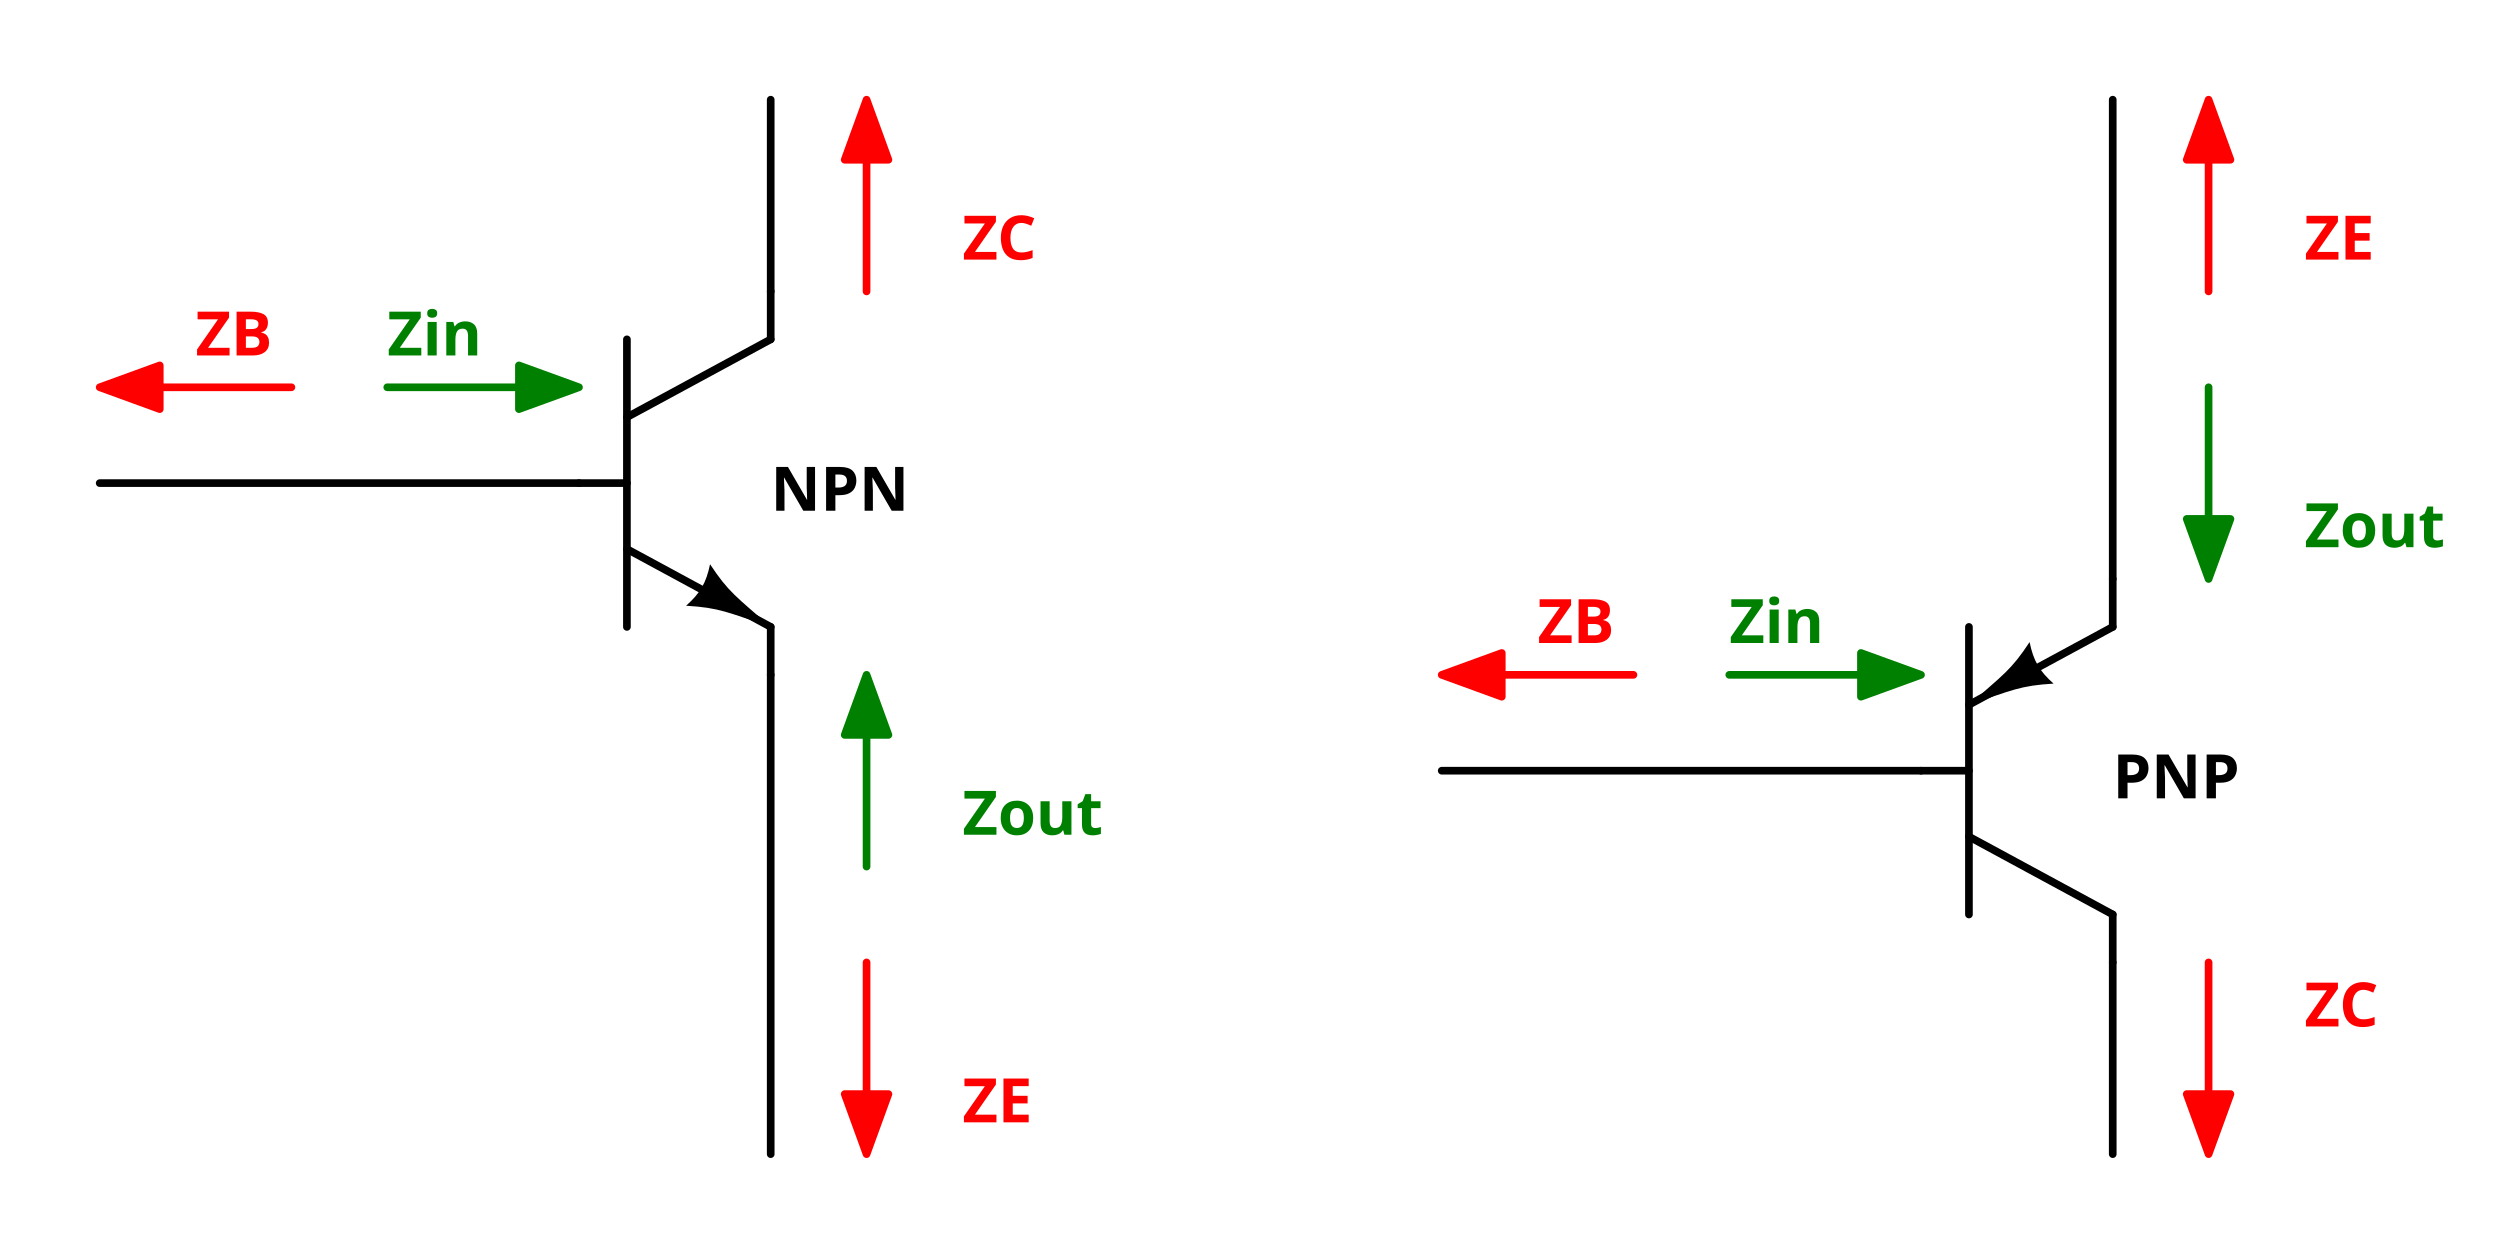
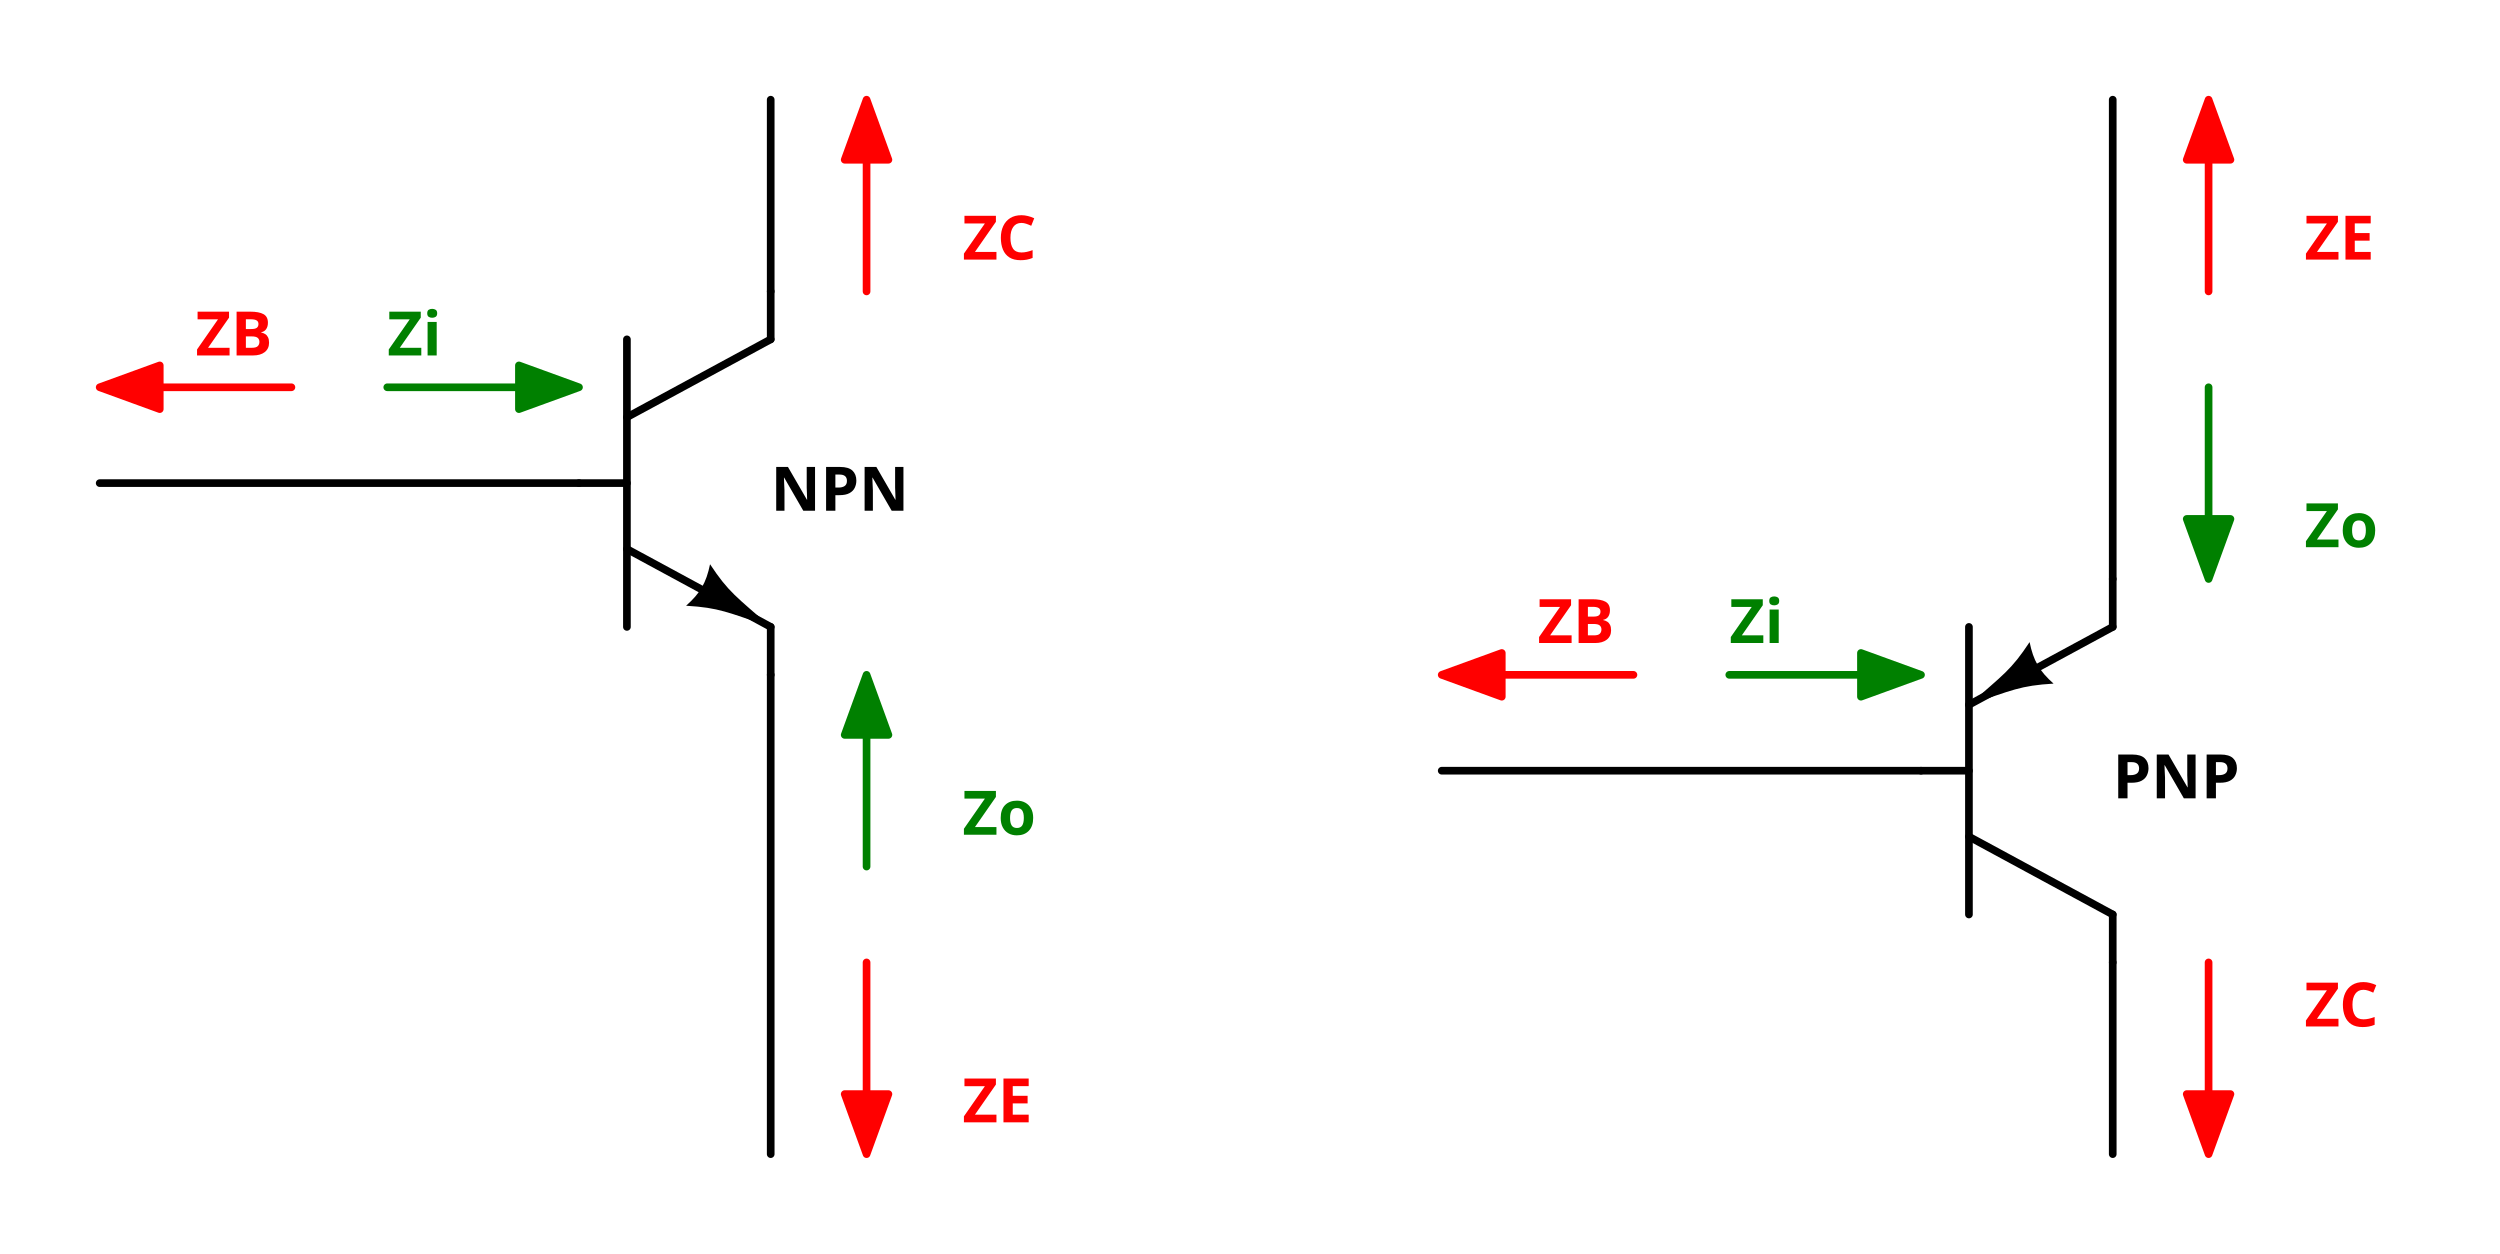
<svg xmlns="http://www.w3.org/2000/svg" width="652.0" height="327.0">
  <g transform="scale(0.652) matrix(1.533742,0,0,1.533742,-3679.448,-1685.583)">
    <rect x="2400" y="1100" width="650" height="325" r="0" rx="0" ry="0" fill="none" stroke="none" style="stroke-opacity: 0;" />
    <path style="stroke-linecap: round; stroke-miterlimit: 6;" fill="none" stroke="#000000" d="M0,50L12.5,50" stroke-width="2" stroke-linecap="round" stroke-miterlimit="6" transform="translate(2550,1175)" />
    <path style="stroke-linecap: round; stroke-miterlimit: 6;" fill="none" stroke="#000000" d="M12.5,87.5L12.5,12.5" stroke-width="2" stroke-linecap="round" stroke-miterlimit="6" transform="translate(2550,1175)" />
    <path style="stroke-linecap: round; stroke-miterlimit: 6;" fill="none" stroke="#000000" d="M12.5,32.812L50,12.5" stroke-width="2" stroke-linecap="round" stroke-miterlimit="6" transform="translate(2550,1175)" />
    <path style="stroke-linecap: round; stroke-miterlimit: 6;" fill="none" stroke="#000000" d="M50,0L50,12.5" stroke-width="2" stroke-linecap="round" stroke-miterlimit="6" transform="translate(2550,1175)" />
    <path style="stroke-linecap: round; stroke-miterlimit: 6;" fill="none" stroke="#000000" d="M12.5,67.188L50,87.5" stroke-width="2" stroke-linecap="round" stroke-miterlimit="6" transform="translate(2550,1175)" />
    <path style="stroke-linecap: round; stroke-miterlimit: 6;" fill="none" stroke="#000000" d="M50,100L50,87.5" stroke-width="2" stroke-linecap="round" stroke-miterlimit="6" transform="translate(2550,1175)" />
    <path fill="#000000" stroke="none" d="M27.931,81.975C36.65,82.498,38.679,83.671,50,87.5C41.023,79.61,38.994,78.44,34.181,71.15C33.19,75.99,31.627,78.698,27.931,81.975" transform="translate(2550,1175)" />
    <text style="font-family: 'Noto Sans',Tahoma,Verdana,Arial,sans-serif; font-size: 16px; font-weight: bold; text-anchor: start; font-stretch: extra-condensed;" x="0" y="0" text-anchor="start" stroke="none" fill="#000000" transform="translate(2600,1225)">
      <tspan dy="7.2">NPN</tspan>
    </text>
    <path style="stroke-linecap: round;" fill="none" stroke="#000000" d="M 2425 1225 L 2550 1225" stroke-width="2" stroke-linecap="round" class="cl_wire" />
    <path style="stroke-linecap: round;" fill="none" stroke="#000000" d="M 2600 1125 L 2600 1175" stroke-width="2" stroke-linecap="round" class="cl_wire" />
    <path style="stroke-linecap: round;" fill="none" stroke="#000000" d="M 2600 1275 L 2600 1400" stroke-width="2" stroke-linecap="round" class="cl_wire" />
    <path style="stroke-linecap: round; stroke-linejoin: round;" fill="#008000" stroke="#008000" d="M2500,1200L2550,1200L2534.338,1194.3L2534.338,1205.7L2550,1200" stroke-width="2" stroke-linecap="round" stroke-linejoin="round" />
    <text style="font-family: 'Noto Sans',Tahoma,Verdana,Arial,sans-serif; font-size: 16px; font-weight: bold; text-anchor: start; font-style: normal; font-stretch: extra-condensed;" x="0" y="0" text-anchor="start" stroke="none" fill="#008000" font-style="normal" transform="translate(2500,1184.5)">
-       <tspan dy="7.2">Zin</tspan>
+       <tspan dy="7.2">Zi</tspan>
    </text>
    <path style="stroke-linecap: round; stroke-linejoin: round;" fill="#008000" stroke="#008000" d="M2625,1325L2625,1275L2619.3,1290.662L2630.7,1290.662L2625,1275" stroke-width="2" stroke-linecap="round" stroke-linejoin="round" />
    <text style="font-family: 'Noto Sans',Tahoma,Verdana,Arial,sans-serif; font-size: 16px; font-weight: bold; text-anchor: start; font-style: normal; font-stretch: extra-condensed;" x="0" y="0" text-anchor="start" stroke="none" fill="#008000" font-style="normal" transform="translate(2650,1309.5)">
-       <tspan dy="7.2">Zout</tspan>
+       <tspan dy="7.2">Zo</tspan>
    </text>
    <path style="stroke-linecap: round; stroke-linejoin: round;" fill="#ff0000" stroke="#ff0000" d="M2475,1200L2425,1200L2440.662,1205.7L2440.662,1194.3L2425,1200" stroke-width="2" stroke-linecap="round" stroke-linejoin="round" />
    <text style="font-family: 'Noto Sans',Tahoma,Verdana,Arial,sans-serif; font-size: 16px; font-weight: bold; text-anchor: start; font-style: normal; font-stretch: extra-condensed;" x="0" y="0" text-anchor="start" stroke="none" fill="#ff0000" font-style="normal" transform="translate(2450,1184.5)">
      <tspan dy="7.2">ZB</tspan>
    </text>
    <path style="stroke-linecap: round; stroke-linejoin: round;" fill="#ff0000" stroke="#ff0000" d="M2625,1350L2625,1400L2630.7,1384.338L2619.3,1384.338L2625,1400" stroke-width="2" stroke-linecap="round" stroke-linejoin="round" />
    <text style="font-family: 'Noto Sans',Tahoma,Verdana,Arial,sans-serif; font-size: 16px; font-weight: bold; text-anchor: start; font-style: normal; font-stretch: extra-condensed;" x="0" y="0" text-anchor="start" stroke="none" fill="#ff0000" font-style="normal" transform="translate(2650,1384.5)">
      <tspan dy="7.2">ZE</tspan>
    </text>
    <path style="stroke-linecap: round; stroke-linejoin: round;" fill="#ff0000" stroke="#ff0000" d="M2625,1175L2625,1125L2619.3,1140.662L2630.7,1140.662L2625,1125" stroke-width="2" stroke-linecap="round" stroke-linejoin="round" />
    <text style="font-family: 'Noto Sans',Tahoma,Verdana,Arial,sans-serif; font-size: 16px; font-weight: bold; text-anchor: start; font-style: normal; font-stretch: extra-condensed;" x="0" y="0" text-anchor="start" stroke="none" fill="#ff0000" font-style="normal" transform="translate(2650,1159.5)">
      <tspan dy="7.2">ZC</tspan>
    </text>
    <path style="stroke-linecap: round;" fill="none" stroke="#000000" d="M 2775 1300 L 2900 1300" stroke-width="2" stroke-linecap="round" class="cl_wire" />
    <path style="stroke-linecap: round;" fill="none" stroke="#000000" d="M 2950 1125 L 2950 1250" stroke-width="2" stroke-linecap="round" class="cl_wire" />
    <path style="stroke-linecap: round;" fill="none" stroke="#000000" d="M 2950 1350 L 2950 1400" stroke-width="2" stroke-linecap="round" class="cl_wire" />
    <path style="stroke-linecap: round; stroke-linejoin: round;" fill="#008000" stroke="#008000" d="M2850,1275L2900,1275L2884.338,1269.3L2884.338,1280.7L2900,1275" stroke-width="2" stroke-linecap="round" stroke-linejoin="round" />
    <text style="font-family: 'Noto Sans',Tahoma,Verdana,Arial,sans-serif; font-size: 16px; font-weight: bold; text-anchor: start; font-style: normal; font-stretch: extra-condensed;" x="0" y="0" text-anchor="start" stroke="none" fill="#008000" font-style="normal" transform="translate(2850,1259.5)">
-       <tspan dy="7.2">Zin</tspan>
+       <tspan dy="7.2">Zi</tspan>
    </text>
    <path style="stroke-linecap: round; stroke-linejoin: round;" fill="#008000" stroke="#008000" d="M2975,1200L2975,1250L2980.7,1234.338L2969.3,1234.338L2975,1250" stroke-width="2" stroke-linecap="round" stroke-linejoin="round" />
    <text style="font-family: 'Noto Sans',Tahoma,Verdana,Arial,sans-serif; font-size: 16px; font-weight: bold; text-anchor: start; font-style: normal; font-stretch: extra-condensed;" x="0" y="0" text-anchor="start" stroke="none" fill="#008000" font-style="normal" transform="translate(3000,1234.5)">
-       <tspan dy="7.2">Zout</tspan>
+       <tspan dy="7.2">Zo</tspan>
    </text>
    <path style="stroke-linecap: round; stroke-linejoin: round;" fill="#ff0000" stroke="#ff0000" d="M2825,1275L2775,1275L2790.662,1280.7L2790.662,1269.3L2775,1275" stroke-width="2" stroke-linecap="round" stroke-linejoin="round" />
    <text style="font-family: 'Noto Sans',Tahoma,Verdana,Arial,sans-serif; font-size: 16px; font-weight: bold; text-anchor: start; font-style: normal; font-stretch: extra-condensed;" x="0" y="0" text-anchor="start" stroke="none" fill="#ff0000" font-style="normal" transform="translate(2800,1259.5)">
      <tspan dy="7.2">ZB</tspan>
    </text>
    <path style="stroke-linecap: round; stroke-linejoin: round;" fill="#ff0000" stroke="#ff0000" d="M2975,1175L2975,1125L2969.3,1140.662L2980.7,1140.662L2975,1125" stroke-width="2" stroke-linecap="round" stroke-linejoin="round" />
    <text style="font-family: 'Noto Sans',Tahoma,Verdana,Arial,sans-serif; font-size: 16px; font-weight: bold; text-anchor: start; font-style: normal; font-stretch: extra-condensed;" x="0" y="0" text-anchor="start" stroke="none" fill="#ff0000" font-style="normal" transform="translate(3000,1159.5)">
      <tspan dy="7.2">ZE</tspan>
    </text>
    <path style="stroke-linecap: round; stroke-linejoin: round;" fill="#ff0000" stroke="#ff0000" d="M2975,1350L2975,1400L2980.7,1384.338L2969.3,1384.338L2975,1400" stroke-width="2" stroke-linecap="round" stroke-linejoin="round" />
    <text style="font-family: 'Noto Sans',Tahoma,Verdana,Arial,sans-serif; font-size: 16px; font-weight: bold; text-anchor: start; font-style: normal; font-stretch: extra-condensed;" x="0" y="0" text-anchor="start" stroke="none" fill="#ff0000" font-style="normal" transform="translate(3000,1359.5)">
      <tspan dy="7.2">ZC</tspan>
    </text>
    <path style="stroke-linecap: round; stroke-miterlimit: 6;" fill="none" stroke="#000000" d="M0,50L12.5,50" stroke-width="2" stroke-linecap="round" stroke-miterlimit="6" transform="translate(2900,1250)" />
    <path style="stroke-linecap: round; stroke-miterlimit: 6;" fill="none" stroke="#000000" d="M12.5,87.5L12.5,12.5" stroke-width="2" stroke-linecap="round" stroke-miterlimit="6" transform="translate(2900,1250)" />
    <path style="stroke-linecap: round; stroke-miterlimit: 6;" fill="none" stroke="#000000" d="M12.5,32.812L50,12.5" stroke-width="2" stroke-linecap="round" stroke-miterlimit="6" transform="translate(2900,1250)" />
    <path style="stroke-linecap: round; stroke-miterlimit: 6;" fill="none" stroke="#000000" d="M50,0L50,12.5" stroke-width="2" stroke-linecap="round" stroke-miterlimit="6" transform="translate(2900,1250)" />
    <path style="stroke-linecap: round; stroke-miterlimit: 6;" fill="none" stroke="#000000" d="M12.5,67.188L50,87.5" stroke-width="2" stroke-linecap="round" stroke-miterlimit="6" transform="translate(2900,1250)" />
    <path style="stroke-linecap: round; stroke-miterlimit: 6;" fill="none" stroke="#000000" d="M50,100L50,87.5" stroke-width="2" stroke-linecap="round" stroke-miterlimit="6" transform="translate(2900,1250)" />
    <path fill="#000000" stroke="none" d="M28.319,16.462C23.506,23.752,21.477,24.923,12.5,32.812C23.821,28.983,25.85,27.81,34.569,27.287C30.873,24.01,29.31,21.302,28.319,16.462" transform="translate(2900,1250)" />
    <text style="font-family: 'Noto Sans',Tahoma,Verdana,Arial,sans-serif; font-size: 16px; font-weight: bold; text-anchor: start; font-stretch: extra-condensed;" x="0" y="0" text-anchor="start" stroke="none" fill="#000000" transform="translate(2950,1300)">
      <tspan dy="7.2">PNP</tspan>
    </text>
  </g>
</svg>
